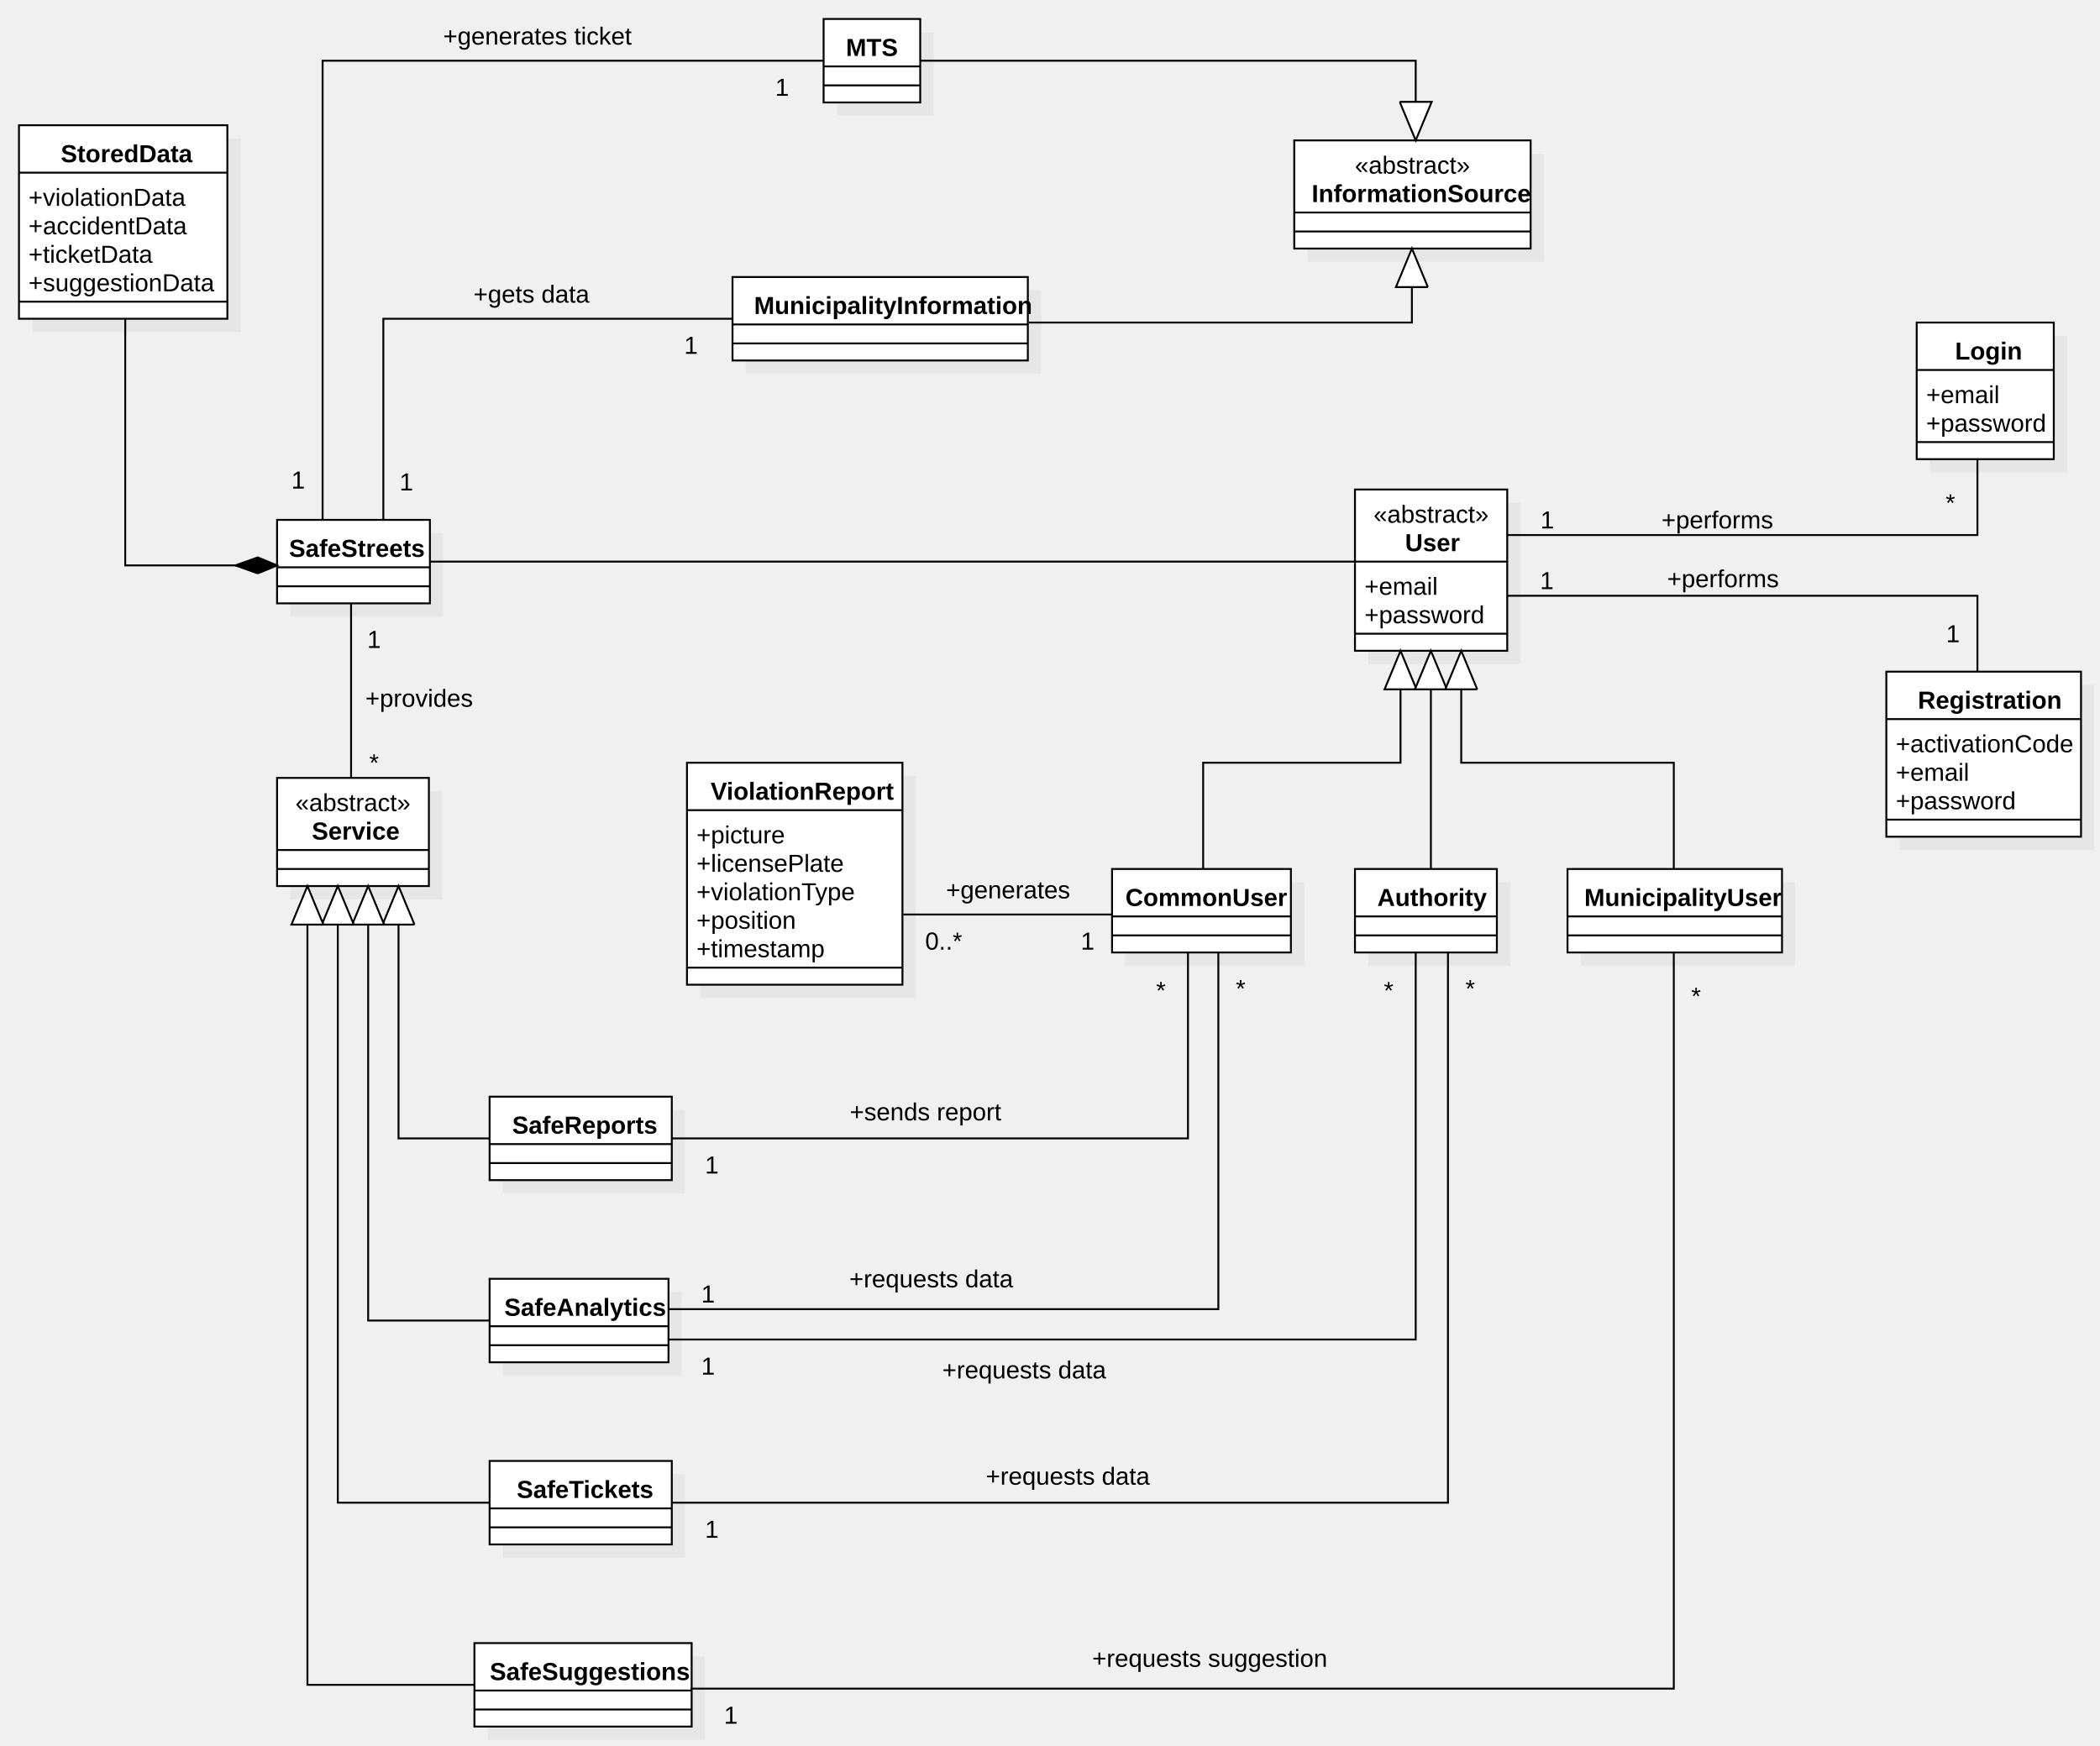
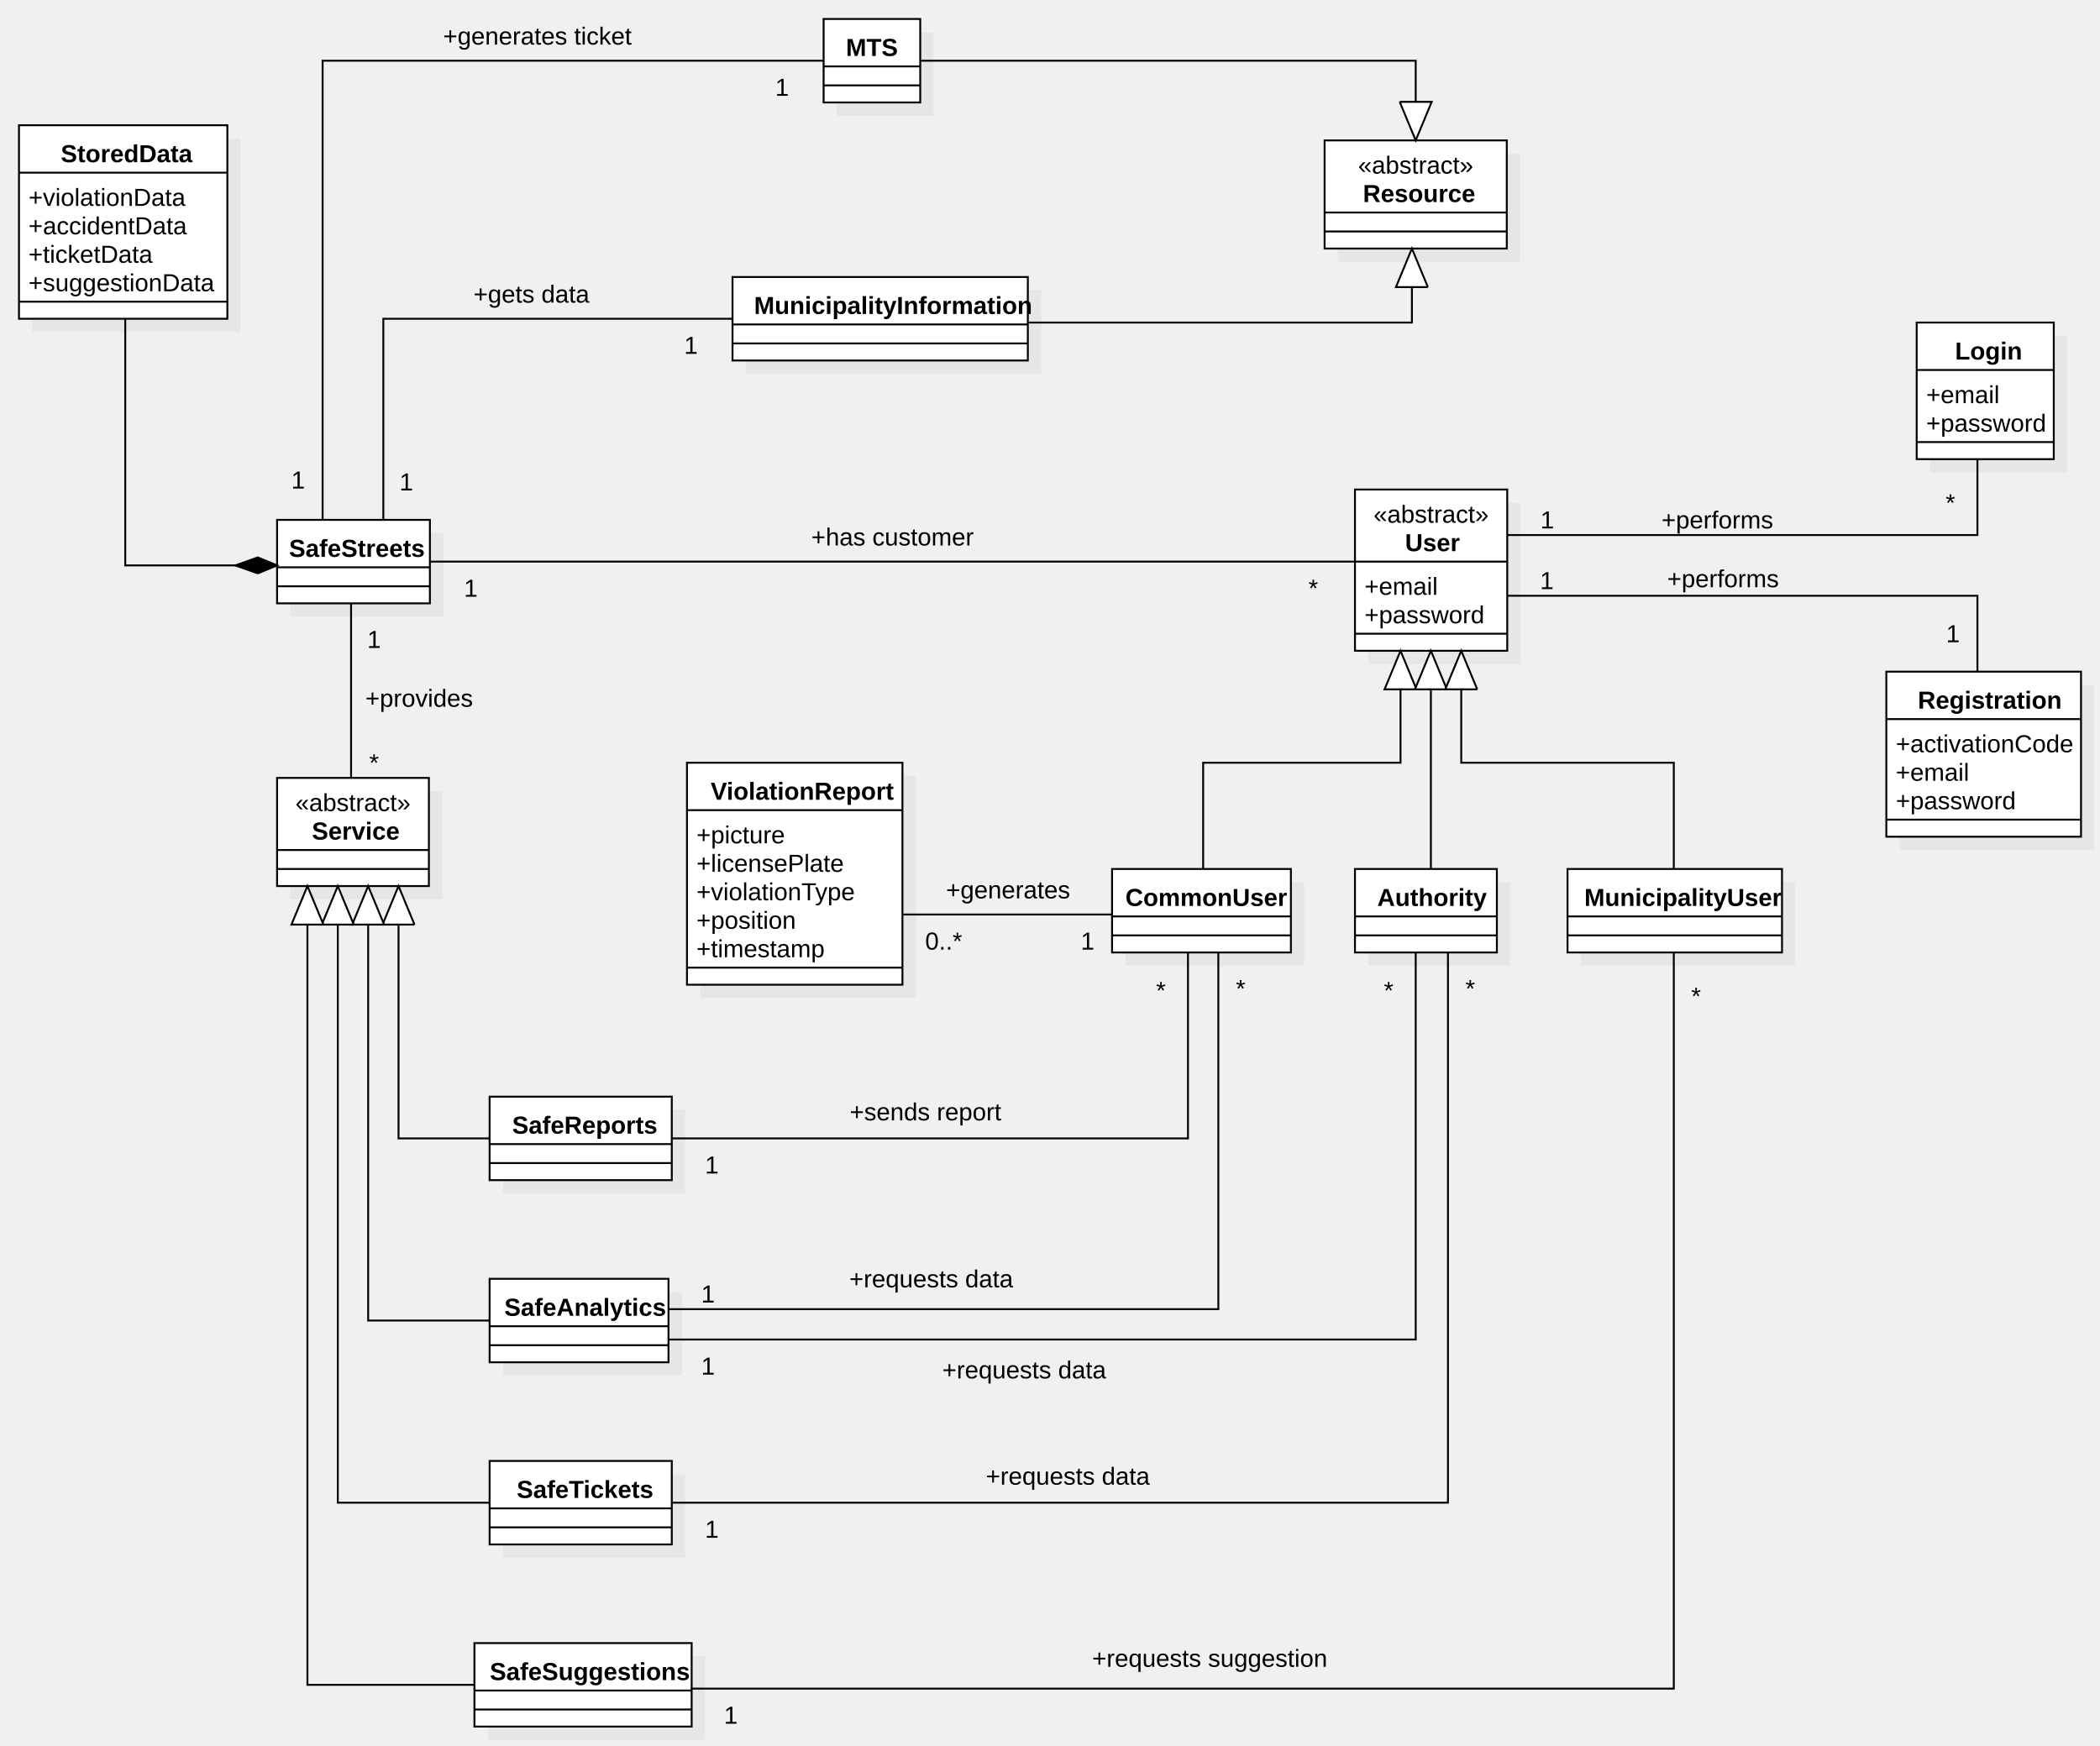
<svg xmlns="http://www.w3.org/2000/svg" version="1.1" width="1106.59" height="920">
  <defs />
  <g transform="translate(-78,-54) scale(1,1)">
    <rect fill="#C0C0C0" stroke="none" x="799" y="319" width="80.235" height="85" opacity="0.2" />
  </g>
  <g transform="translate(-78,-54) scale(1,1)">
    <rect fill="#ffffff" stroke="none" x="792" y="312" width="80.235" height="85" />
  </g>
  <g transform="translate(-78,-54) scale(1,1)">
    <path fill="none" stroke="#000000" d="M 792 312 L 872.235 312 L 872.235 397 L 792 397 L 792 312 Z Z" stroke-miterlimit="10" />
  </g>
  <g transform="translate(-78,-54) scale(1,1)">
    <path fill="none" stroke="#000000" d="M 792 350 L 872.235 350" stroke-miterlimit="10" />
  </g>
  <g transform="translate(-78,-54) scale(1,1)">
    <path fill="none" stroke="#000000" d="M 792 388 L 872.235 388" stroke-miterlimit="10" />
  </g>
  <g transform="translate(-78,-54) scale(1,1)">
    <g>
      <path fill="none" stroke="none" />
      <text fill="#000000" stroke="none" font-family="Arial" font-size="13px" font-style="normal" font-weight="normal" text-decoration="none" x="801.766" y="329.5">«abstract»</text>
    </g>
  </g>
  <g transform="translate(-78,-54) scale(1,1)">
    <g>
      <path fill="none" stroke="none" />
      <text fill="#000000" stroke="none" font-family="Arial" font-size="13px" font-style="normal" font-weight="bold" text-decoration="none" x="818.394" y="344.5">User</text>
    </g>
  </g>
  <g transform="translate(-78,-54) scale(1,1)">
    <g>
      <path fill="none" stroke="none" />
      <text fill="#000000" stroke="none" font-family="Arial" font-size="13px" font-style="normal" font-weight="normal" text-decoration="none" x="797" y="367.5">+email</text>
    </g>
  </g>
  <g transform="translate(-78,-54) scale(1,1)">
    <g>
      <path fill="none" stroke="none" />
      <text fill="#000000" stroke="none" font-family="Arial" font-size="13px" font-style="normal" font-weight="normal" text-decoration="none" x="797" y="382.5">+password</text>
    </g>
  </g>
  <g transform="translate(-78,-54) scale(1,1)">
    <rect fill="#C0C0C0" stroke="none" x="671" y="519" width="94.236" height="44" opacity="0.2" />
  </g>
  <g transform="translate(-78,-54) scale(1,1)">
    <rect fill="#ffffff" stroke="none" x="664" y="512" width="94.236" height="44" />
  </g>
  <g transform="translate(-78,-54) scale(1,1)">
    <path fill="none" stroke="#000000" d="M 664 512 L 758.236 512 L 758.236 556 L 664 556 L 664 512 Z Z" stroke-miterlimit="10" />
  </g>
  <g transform="translate(-78,-54) scale(1,1)">
    <path fill="none" stroke="#000000" d="M 664 537 L 758.236 537" stroke-miterlimit="10" />
  </g>
  <g transform="translate(-78,-54) scale(1,1)">
    <path fill="none" stroke="#000000" d="M 664 547 L 758.236 547" stroke-miterlimit="10" />
  </g>
  <g transform="translate(-78,-54) scale(1,1)">
    <g>
      <path fill="none" stroke="none" />
      <text fill="#000000" stroke="none" font-family="Arial" font-size="13px" font-style="normal" font-weight="bold" text-decoration="none" x="671.026" y="531.5">CommonUser</text>
    </g>
  </g>
  <g transform="translate(-78,-54) scale(1,1)">
    <rect fill="#C0C0C0" stroke="none" x="799" y="519" width="74.77" height="44" opacity="0.2" />
  </g>
  <g transform="translate(-78,-54) scale(1,1)">
    <rect fill="#ffffff" stroke="none" x="792" y="512" width="74.77" height="44" />
  </g>
  <g transform="translate(-78,-54) scale(1,1)">
    <path fill="none" stroke="#000000" d="M 792 512 L 866.77 512 L 866.77 556 L 792 556 L 792 512 Z Z" stroke-miterlimit="10" />
  </g>
  <g transform="translate(-78,-54) scale(1,1)">
    <path fill="none" stroke="#000000" d="M 792 537 L 866.77 537" stroke-miterlimit="10" />
  </g>
  <g transform="translate(-78,-54) scale(1,1)">
    <path fill="none" stroke="#000000" d="M 792 547 L 866.77 547" stroke-miterlimit="10" />
  </g>
  <g transform="translate(-78,-54) scale(1,1)">
    <g>
      <path fill="none" stroke="none" />
      <text fill="#000000" stroke="none" font-family="Arial" font-size="13px" font-style="normal" font-weight="bold" text-decoration="none" x="803.734" y="531.5">Authority</text>
    </g>
  </g>
  <g transform="translate(-78,-54) scale(1,1)">
    <rect fill="#C0C0C0" stroke="none" x="911" y="519" width="113.025" height="44" opacity="0.2" />
  </g>
  <g transform="translate(-78,-54) scale(1,1)">
    <rect fill="#ffffff" stroke="none" x="904" y="512" width="113.025" height="44" />
  </g>
  <g transform="translate(-78,-54) scale(1,1)">
    <path fill="none" stroke="#000000" d="M 904 512 L 1017.025 512 L 1017.025 556 L 904 556 L 904 512 Z Z" stroke-miterlimit="10" />
  </g>
  <g transform="translate(-78,-54) scale(1,1)">
    <path fill="none" stroke="#000000" d="M 904 537 L 1017.025 537" stroke-miterlimit="10" />
  </g>
  <g transform="translate(-78,-54) scale(1,1)">
    <path fill="none" stroke="#000000" d="M 904 547 L 1017.025 547" stroke-miterlimit="10" />
  </g>
  <g transform="translate(-78,-54) scale(1,1)">
    <g>
      <path fill="none" stroke="none" />
      <text fill="#000000" stroke="none" font-family="Arial" font-size="13px" font-style="normal" font-weight="bold" text-decoration="none" x="912.832" y="531.5">MunicipalityUser</text>
    </g>
  </g>
  <g transform="translate(-78,-54) scale(1,1)">
    <path fill="none" stroke="#000000" d="M 712 512 L 712 456 L 816 456 L 816 397" stroke-miterlimit="10" />
  </g>
  <g transform="translate(-78,-54) scale(1,1)">
    <path fill="#FFFFFF" stroke="none" d="M 824.419 417.325 L 816 397 L 807.581 417.325" />
  </g>
  <g transform="translate(-78,-54) scale(1,1)">
    <path fill="none" stroke="#000000" d="M 824.419 417.325 L 816 397 L 807.581 417.325 L 824.419 417.325" stroke-miterlimit="10" />
  </g>
  <g transform="translate(-78,-54) scale(1,1)">
    <path fill="none" stroke="#000000" d="M 832 512 L 832 397" stroke-miterlimit="10" />
  </g>
  <g transform="translate(-78,-54) scale(1,1)">
    <path fill="#FFFFFF" stroke="none" d="M 840.419 417.325 L 832 397 L 823.581 417.325" />
  </g>
  <g transform="translate(-78,-54) scale(1,1)">
    <path fill="none" stroke="#000000" d="M 840.419 417.325 L 832 397 L 823.581 417.325 L 840.419 417.325" stroke-miterlimit="10" />
  </g>
  <g transform="translate(-78,-54) scale(1,1)">
    <path fill="none" stroke="#000000" d="M 960 512 L 960 456 L 848 456 L 848 397" stroke-miterlimit="10" />
  </g>
  <g transform="translate(-78,-54) scale(1,1)">
    <path fill="#FFFFFF" stroke="none" d="M 856.419 417.325 L 848 397 L 839.581 417.325" />
  </g>
  <g transform="translate(-78,-54) scale(1,1)">
    <path fill="none" stroke="#000000" d="M 856.419 417.325 L 848 397 L 839.581 417.325 L 856.419 417.325" stroke-miterlimit="10" />
  </g>
  <g transform="translate(-78,-54) scale(1,1)">
    <rect fill="#C0C0C0" stroke="none" x="231" y="335" width="80.538" height="44" opacity="0.2" />
  </g>
  <g transform="translate(-78,-54) scale(1,1)">
    <rect fill="#ffffff" stroke="none" x="224" y="328" width="80.538" height="44" />
  </g>
  <g transform="translate(-78,-54) scale(1,1)">
    <path fill="none" stroke="#000000" d="M 224 328 L 304.538 328 L 304.538 372 L 224 372 L 224 328 Z Z" stroke-miterlimit="10" />
  </g>
  <g transform="translate(-78,-54) scale(1,1)">
    <path fill="none" stroke="#000000" d="M 224 353 L 304.538 353" stroke-miterlimit="10" />
  </g>
  <g transform="translate(-78,-54) scale(1,1)">
    <path fill="none" stroke="#000000" d="M 224 363 L 304.538 363" stroke-miterlimit="10" />
  </g>
  <g transform="translate(-78,-54) scale(1,1)">
    <g>
      <path fill="none" stroke="none" />
      <text fill="#000000" stroke="none" font-family="Arial" font-size="13px" font-style="normal" font-weight="bold" text-decoration="none" x="230.306" y="347.5">SafeStreets</text>
    </g>
  </g>
  <g transform="translate(-78,-54) scale(1,1)">
    <rect fill="#C0C0C0" stroke="none" x="343" y="639" width="96" height="44" opacity="0.2" />
  </g>
  <g transform="translate(-78,-54) scale(1,1)">
    <rect fill="#ffffff" stroke="none" x="336" y="632" width="96" height="44" />
  </g>
  <g transform="translate(-78,-54) scale(1,1)">
    <path fill="none" stroke="#000000" d="M 336 632 L 432 632 L 432 676 L 336 676 L 336 632 Z Z" stroke-miterlimit="10" />
  </g>
  <g transform="translate(-78,-54) scale(1,1)">
    <path fill="none" stroke="#000000" d="M 336 657 L 432 657" stroke-miterlimit="10" />
  </g>
  <g transform="translate(-78,-54) scale(1,1)">
    <path fill="none" stroke="#000000" d="M 336 667 L 432 667" stroke-miterlimit="10" />
  </g>
  <g transform="translate(-78,-54) scale(1,1)">
    <g>
      <path fill="none" stroke="none" />
      <text fill="#000000" stroke="none" font-family="Arial" font-size="13px" font-style="normal" font-weight="bold" text-decoration="none" x="347.869" y="651.5">SafeReports</text>
    </g>
  </g>
  <g transform="translate(-78,-54) scale(1,1)">
    <rect fill="#C0C0C0" stroke="none" x="343" y="735" width="94.262" height="44" opacity="0.2" />
  </g>
  <g transform="translate(-78,-54) scale(1,1)">
    <rect fill="#ffffff" stroke="none" x="336" y="728" width="94.262" height="44" />
  </g>
  <g transform="translate(-78,-54) scale(1,1)">
    <path fill="none" stroke="#000000" d="M 336 728 L 430.262 728 L 430.262 772 L 336 772 L 336 728 Z Z" stroke-miterlimit="10" />
  </g>
  <g transform="translate(-78,-54) scale(1,1)">
    <path fill="none" stroke="#000000" d="M 336 753 L 430.262 753" stroke-miterlimit="10" />
  </g>
  <g transform="translate(-78,-54) scale(1,1)">
    <path fill="none" stroke="#000000" d="M 336 763 L 430.262 763" stroke-miterlimit="10" />
  </g>
  <g transform="translate(-78,-54) scale(1,1)">
    <g>
      <path fill="none" stroke="none" />
      <text fill="#000000" stroke="none" font-family="Arial" font-size="13px" font-style="normal" font-weight="bold" text-decoration="none" x="343.75" y="747.5">SafeAnalytics</text>
    </g>
  </g>
  <g transform="translate(-78,-54) scale(1,1)">
    <rect fill="#C0C0C0" stroke="none" x="343" y="831" width="96" height="44" opacity="0.2" />
  </g>
  <g transform="translate(-78,-54) scale(1,1)">
    <rect fill="#ffffff" stroke="none" x="336" y="824" width="96" height="44" />
  </g>
  <g transform="translate(-78,-54) scale(1,1)">
    <path fill="none" stroke="#000000" d="M 336 824 L 432 824 L 432 868 L 336 868 L 336 824 Z Z" stroke-miterlimit="10" />
  </g>
  <g transform="translate(-78,-54) scale(1,1)">
    <path fill="none" stroke="#000000" d="M 336 849 L 432 849" stroke-miterlimit="10" />
  </g>
  <g transform="translate(-78,-54) scale(1,1)">
    <path fill="none" stroke="#000000" d="M 336 859 L 432 859" stroke-miterlimit="10" />
  </g>
  <g transform="translate(-78,-54) scale(1,1)">
    <g>
      <path fill="none" stroke="none" />
      <text fill="#000000" stroke="none" font-family="Arial" font-size="13px" font-style="normal" font-weight="bold" text-decoration="none" x="350.284" y="843.5">SafeTickets</text>
    </g>
  </g>
  <g transform="translate(-78,-54) scale(1,1)">
    <rect fill="#C0C0C0" stroke="none" x="335" y="927" width="114.466" height="44" opacity="0.2" />
  </g>
  <g transform="translate(-78,-54) scale(1,1)">
    <rect fill="#ffffff" stroke="none" x="328" y="920" width="114.466" height="44" />
  </g>
  <g transform="translate(-78,-54) scale(1,1)">
    <path fill="none" stroke="#000000" d="M 328 920 L 442.466 920 L 442.466 964 L 328 964 L 328 920 Z Z" stroke-miterlimit="10" />
  </g>
  <g transform="translate(-78,-54) scale(1,1)">
    <path fill="none" stroke="#000000" d="M 328 945 L 442.466 945" stroke-miterlimit="10" />
  </g>
  <g transform="translate(-78,-54) scale(1,1)">
    <path fill="none" stroke="#000000" d="M 328 955 L 442.466 955" stroke-miterlimit="10" />
  </g>
  <g transform="translate(-78,-54) scale(1,1)">
    <g>
      <path fill="none" stroke="none" />
      <text fill="#000000" stroke="none" font-family="Arial" font-size="13px" font-style="normal" font-weight="bold" text-decoration="none" x="336.086" y="939.5">SafeSuggestions</text>
    </g>
  </g>
  <g transform="translate(-78,-54) scale(1,1)">
    <path fill="none" stroke="#000000" d="M 305 350 L 792 350" stroke-miterlimit="10" />
  </g>
  <g transform="translate(-78,-54) scale(1,1)">
+     <g>
+       <path fill="none" stroke="none" />
+       <text fill="#000000" stroke="none" font-family="Arial" font-size="13px" font-style="normal" font-weight="normal" text-decoration="none" x="505.5" y="341.5">+has customer</text>
+     </g>
+   </g>
+   <g transform="translate(-78,-54) scale(1,1)">
+     <g>
+       <path fill="none" stroke="none" />
+       <text fill="#000000" stroke="none" font-family="Arial" font-size="13px" font-style="normal" font-weight="normal" text-decoration="none" x="322.5" y="368.5">1</text>
+     </g>
+   </g>
+   <g transform="translate(-78,-54) scale(1,1)">
+     <g>
+       <path fill="none" stroke="none" />
+       <text fill="#000000" stroke="none" font-family="Arial" font-size="13px" font-style="normal" font-weight="normal" text-decoration="none" x="767.5" y="368.5">*</text>
+     </g>
+   </g>
+   <g transform="translate(-78,-54) scale(1,1)">
    <path fill="none" stroke="#000000" d="M 432 654 L 704 654 L 704 556" stroke-miterlimit="10" />
  </g>
  <g transform="translate(-78,-54) scale(1,1)">
    <g>
      <path fill="none" stroke="none" />
      <text fill="#000000" stroke="none" font-family="Arial" font-size="13px" font-style="normal" font-weight="normal" text-decoration="none" x="525.75" y="644.5">+sends report</text>
    </g>
  </g>
  <g transform="translate(-78,-54) scale(1,1)">
    <g>
      <path fill="none" stroke="none" />
      <text fill="#000000" stroke="none" font-family="Arial" font-size="13px" font-style="normal" font-weight="normal" text-decoration="none" x="449.5" y="672.5">1</text>
    </g>
  </g>
  <g transform="translate(-78,-54) scale(1,1)">
    <g>
      <path fill="none" stroke="none" />
      <text fill="#000000" stroke="none" font-family="Arial" font-size="13px" font-style="normal" font-weight="normal" text-decoration="none" x="687.22" y="580.5">*</text>
    </g>
  </g>
  <g transform="translate(-78,-54) scale(1,1)">
    <path fill="none" stroke="#000000" d="M 430 744 L 720 744 L 720 556" stroke-miterlimit="10" />
  </g>
  <g transform="translate(-78,-54) scale(1,1)">
    <g>
      <path fill="none" stroke="none" />
      <text fill="#000000" stroke="none" font-family="Arial" font-size="13px" font-style="normal" font-weight="normal" text-decoration="none" x="525.5" y="732.5">+requests data</text>
    </g>
  </g>
  <g transform="translate(-78,-54) scale(1,1)">
    <g>
      <path fill="none" stroke="none" />
      <text fill="#000000" stroke="none" font-family="Arial" font-size="13px" font-style="normal" font-weight="normal" text-decoration="none" x="447.5" y="740.5">1</text>
    </g>
  </g>
  <g transform="translate(-78,-54) scale(1,1)">
    <g>
      <path fill="none" stroke="none" />
      <text fill="#000000" stroke="none" font-family="Arial" font-size="13px" font-style="normal" font-weight="normal" text-decoration="none" x="729.22" y="579.5">*</text>
    </g>
  </g>
  <g transform="translate(-78,-54) scale(1,1)">
    <path fill="none" stroke="#000000" d="M 430 760 L 824 760 L 824 556" stroke-miterlimit="10" />
  </g>
  <g transform="translate(-78,-54) scale(1,1)">
    <g>
      <path fill="none" stroke="none" />
      <text fill="#000000" stroke="none" font-family="Arial" font-size="13px" font-style="normal" font-weight="normal" text-decoration="none" x="574.5" y="780.5">+requests data</text>
    </g>
  </g>
  <g transform="translate(-78,-54) scale(1,1)">
    <g>
      <path fill="none" stroke="none" />
      <text fill="#000000" stroke="none" font-family="Arial" font-size="13px" font-style="normal" font-weight="normal" text-decoration="none" x="447.5" y="778.5">1</text>
    </g>
  </g>
  <g transform="translate(-78,-54) scale(1,1)">
    <g>
      <path fill="none" stroke="none" />
      <text fill="#000000" stroke="none" font-family="Arial" font-size="13px" font-style="normal" font-weight="normal" text-decoration="none" x="807.22" y="580.5">*</text>
    </g>
  </g>
  <g transform="translate(-78,-54) scale(1,1)">
    <path fill="none" stroke="#000000" d="M 432 846 L 841 846 L 841 556" stroke-miterlimit="10" />
  </g>
  <g transform="translate(-78,-54) scale(1,1)">
    <g>
      <path fill="none" stroke="none" />
      <text fill="#000000" stroke="none" font-family="Arial" font-size="13px" font-style="normal" font-weight="normal" text-decoration="none" x="597.5" y="836.5">+requests data</text>
    </g>
  </g>
  <g transform="translate(-78,-54) scale(1,1)">
    <g>
      <path fill="none" stroke="none" />
      <text fill="#000000" stroke="none" font-family="Arial" font-size="13px" font-style="normal" font-weight="normal" text-decoration="none" x="449.5" y="864.5">1</text>
    </g>
  </g>
  <g transform="translate(-78,-54) scale(1,1)">
    <g>
      <path fill="none" stroke="none" />
      <text fill="#000000" stroke="none" font-family="Arial" font-size="13px" font-style="normal" font-weight="normal" text-decoration="none" x="850.22" y="579.5">*</text>
    </g>
  </g>
  <g transform="translate(-78,-54) scale(1,1)">
    <path fill="none" stroke="#000000" d="M 442 944 L 960 944 L 960 556" stroke-miterlimit="10" />
  </g>
  <g transform="translate(-78,-54) scale(1,1)">
    <g>
      <path fill="none" stroke="none" />
      <text fill="#000000" stroke="none" font-family="Arial" font-size="13px" font-style="normal" font-weight="normal" text-decoration="none" x="653.5" y="932.5">+requests suggestion</text>
    </g>
  </g>
  <g transform="translate(-78,-54) scale(1,1)">
    <g>
      <path fill="none" stroke="none" />
      <text fill="#000000" stroke="none" font-family="Arial" font-size="13px" font-style="normal" font-weight="normal" text-decoration="none" x="459.5" y="962.5">1</text>
    </g>
  </g>
  <g transform="translate(-78,-54) scale(1,1)">
    <g>
      <path fill="none" stroke="none" />
      <text fill="#000000" stroke="none" font-family="Arial" font-size="13px" font-style="normal" font-weight="normal" text-decoration="none" x="969.22" y="583.5">*</text>
    </g>
  </g>
  <g transform="translate(-78,-54) scale(1,1)">
    <rect fill="#C0C0C0" stroke="none" x="447" y="463" width="113.542" height="117" opacity="0.2" />
  </g>
  <g transform="translate(-78,-54) scale(1,1)">
    <rect fill="#ffffff" stroke="none" x="440" y="456" width="113.542" height="117" />
  </g>
  <g transform="translate(-78,-54) scale(1,1)">
    <path fill="none" stroke="#000000" d="M 440 456 L 553.542 456 L 553.542 573 L 440 573 L 440 456 Z Z" stroke-miterlimit="10" />
  </g>
  <g transform="translate(-78,-54) scale(1,1)">
    <path fill="none" stroke="#000000" d="M 440 481 L 553.542 481" stroke-miterlimit="10" />
  </g>
  <g transform="translate(-78,-54) scale(1,1)">
    <path fill="none" stroke="#000000" d="M 440 564 L 553.542 564" stroke-miterlimit="10" />
  </g>
  <g transform="translate(-78,-54) scale(1,1)">
    <g>
      <path fill="none" stroke="none" />
      <text fill="#000000" stroke="none" font-family="Arial" font-size="13px" font-style="normal" font-weight="bold" text-decoration="none" x="452.445" y="475.5">ViolationReport</text>
    </g>
  </g>
  <g transform="translate(-78,-54) scale(1,1)">
    <g>
      <path fill="none" stroke="none" />
      <text fill="#000000" stroke="none" font-family="Arial" font-size="13px" font-style="normal" font-weight="normal" text-decoration="none" x="445" y="498.5">+picture</text>
    </g>
  </g>
  <g transform="translate(-78,-54) scale(1,1)">
    <g>
      <path fill="none" stroke="none" />
      <text fill="#000000" stroke="none" font-family="Arial" font-size="13px" font-style="normal" font-weight="normal" text-decoration="none" x="445" y="513.5">+licensePlate</text>
    </g>
  </g>
  <g transform="translate(-78,-54) scale(1,1)">
    <g>
      <path fill="none" stroke="none" />
      <text fill="#000000" stroke="none" font-family="Arial" font-size="13px" font-style="normal" font-weight="normal" text-decoration="none" x="445" y="528.5">+violationType</text>
    </g>
  </g>
  <g transform="translate(-78,-54) scale(1,1)">
    <g>
      <path fill="none" stroke="none" />
      <text fill="#000000" stroke="none" font-family="Arial" font-size="13px" font-style="normal" font-weight="normal" text-decoration="none" x="445" y="543.5">+position</text>
    </g>
  </g>
  <g transform="translate(-78,-54) scale(1,1)">
    <g>
      <path fill="none" stroke="none" />
      <text fill="#000000" stroke="none" font-family="Arial" font-size="13px" font-style="normal" font-weight="normal" text-decoration="none" x="445" y="558.5">+timestamp</text>
    </g>
  </g>
  <g transform="translate(-78,-54) scale(1,1)">
    <path fill="none" stroke="#000000" d="M 554 536 L 664 536" stroke-miterlimit="10" />
  </g>
  <g transform="translate(-78,-54) scale(1,1)">
    <g>
      <path fill="none" stroke="none" />
      <text fill="#000000" stroke="none" font-family="Arial" font-size="13px" font-style="normal" font-weight="normal" text-decoration="none" x="576.5" y="527.5">+generates</text>
    </g>
  </g>
  <g transform="translate(-78,-54) scale(1,1)">
    <g>
      <path fill="none" stroke="none" />
      <text fill="#000000" stroke="none" font-family="Arial" font-size="13px" font-style="normal" font-weight="normal" text-decoration="none" x="565.5" y="554.5">0..*</text>
    </g>
  </g>
  <g transform="translate(-78,-54) scale(1,1)">
    <g>
      <path fill="none" stroke="none" />
      <text fill="#000000" stroke="none" font-family="Arial" font-size="13px" font-style="normal" font-weight="normal" text-decoration="none" x="647.5" y="554.5">1</text>
    </g>
  </g>
  <g transform="translate(-78,-54) scale(1,1)">
    <rect fill="#C0C0C0" stroke="none" x="1095" y="231" width="72.235" height="72" opacity="0.2" />
  </g>
  <g transform="translate(-78,-54) scale(1,1)">
    <rect fill="#ffffff" stroke="none" x="1088" y="224" width="72.235" height="72" />
  </g>
  <g transform="translate(-78,-54) scale(1,1)">
    <path fill="none" stroke="#000000" d="M 1088 224 L 1160.235 224 L 1160.235 296 L 1088 296 L 1088 224 Z Z" stroke-miterlimit="10" />
  </g>
  <g transform="translate(-78,-54) scale(1,1)">
    <path fill="none" stroke="#000000" d="M 1088 249 L 1160.235 249" stroke-miterlimit="10" />
  </g>
  <g transform="translate(-78,-54) scale(1,1)">
    <path fill="none" stroke="#000000" d="M 1088 287 L 1160.235 287" stroke-miterlimit="10" />
  </g>
  <g transform="translate(-78,-54) scale(1,1)">
    <g>
      <path fill="none" stroke="none" />
      <text fill="#000000" stroke="none" font-family="Arial" font-size="13px" font-style="normal" font-weight="bold" text-decoration="none" x="1108.214" y="243.5">Login</text>
    </g>
  </g>
  <g transform="translate(-78,-54) scale(1,1)">
    <g>
      <path fill="none" stroke="none" />
      <text fill="#000000" stroke="none" font-family="Arial" font-size="13px" font-style="normal" font-weight="normal" text-decoration="none" x="1093" y="266.5">+email</text>
    </g>
  </g>
  <g transform="translate(-78,-54) scale(1,1)">
    <g>
      <path fill="none" stroke="none" />
      <text fill="#000000" stroke="none" font-family="Arial" font-size="13px" font-style="normal" font-weight="normal" text-decoration="none" x="1093" y="281.5">+password</text>
    </g>
  </g>
  <g transform="translate(-78,-54) scale(1,1)">
    <rect fill="#C0C0C0" stroke="none" x="1079" y="415" width="102.59" height="87" opacity="0.2" />
  </g>
  <g transform="translate(-78,-54) scale(1,1)">
    <rect fill="#ffffff" stroke="none" x="1072" y="408" width="102.59" height="87" />
  </g>
  <g transform="translate(-78,-54) scale(1,1)">
    <path fill="none" stroke="#000000" d="M 1072 408 L 1174.59 408 L 1174.59 495 L 1072 495 L 1072 408 Z Z" stroke-miterlimit="10" />
  </g>
  <g transform="translate(-78,-54) scale(1,1)">
    <path fill="none" stroke="#000000" d="M 1072 433 L 1174.59 433" stroke-miterlimit="10" />
  </g>
  <g transform="translate(-78,-54) scale(1,1)">
    <path fill="none" stroke="#000000" d="M 1072 486 L 1174.59 486" stroke-miterlimit="10" />
  </g>
  <g transform="translate(-78,-54) scale(1,1)">
    <g>
      <path fill="none" stroke="none" />
      <text fill="#000000" stroke="none" font-family="Arial" font-size="13px" font-style="normal" font-weight="bold" text-decoration="none" x="1088.611" y="427.5">Registration</text>
    </g>
  </g>
  <g transform="translate(-78,-54) scale(1,1)">
    <g>
      <path fill="none" stroke="none" />
      <text fill="#000000" stroke="none" font-family="Arial" font-size="13px" font-style="normal" font-weight="normal" text-decoration="none" x="1077" y="450.5">+activationCode</text>
    </g>
  </g>
  <g transform="translate(-78,-54) scale(1,1)">
    <g>
      <path fill="none" stroke="none" />
      <text fill="#000000" stroke="none" font-family="Arial" font-size="13px" font-style="normal" font-weight="normal" text-decoration="none" x="1077" y="465.5">+email</text>
    </g>
  </g>
  <g transform="translate(-78,-54) scale(1,1)">
    <g>
      <path fill="none" stroke="none" />
      <text fill="#000000" stroke="none" font-family="Arial" font-size="13px" font-style="normal" font-weight="normal" text-decoration="none" x="1077" y="480.5">+password</text>
    </g>
  </g>
  <g transform="translate(-78,-54) scale(1,1)">
    <path fill="none" stroke="#000000" d="M 872 336 L 1120 336 L 1120 296" stroke-miterlimit="10" />
  </g>
  <g transform="translate(-78,-54) scale(1,1)">
    <g>
      <path fill="none" stroke="none" />
      <text fill="#000000" stroke="none" font-family="Arial" font-size="13px" font-style="normal" font-weight="normal" text-decoration="none" x="953.5" y="332.5">+performs</text>
    </g>
  </g>
  <g transform="translate(-78,-54) scale(1,1)">
    <g>
      <path fill="none" stroke="none" />
      <text fill="#000000" stroke="none" font-family="Arial" font-size="13px" font-style="normal" font-weight="normal" text-decoration="none" x="889.727" y="332.5">1</text>
    </g>
  </g>
  <g transform="translate(-78,-54) scale(1,1)">
    <g>
      <path fill="none" stroke="none" />
      <text fill="#000000" stroke="none" font-family="Arial" font-size="13px" font-style="normal" font-weight="normal" text-decoration="none" x="1103.22" y="323.5">*</text>
    </g>
  </g>
  <g transform="translate(-78,-54) scale(1,1)">
    <path fill="none" stroke="#000000" d="M 872 368 L 1120 368 L 1120 408" stroke-miterlimit="10" />
  </g>
  <g transform="translate(-78,-54) scale(1,1)">
    <g>
      <path fill="none" stroke="none" />
      <text fill="#000000" stroke="none" font-family="Arial" font-size="13px" font-style="normal" font-weight="normal" text-decoration="none" x="956.5" y="363.5">+performs</text>
    </g>
  </g>
  <g transform="translate(-78,-54) scale(1,1)">
    <g>
      <path fill="none" stroke="none" />
      <text fill="#000000" stroke="none" font-family="Arial" font-size="13px" font-style="normal" font-weight="normal" text-decoration="none" x="889.5" y="364.5">1</text>
    </g>
  </g>
  <g transform="translate(-78,-54) scale(1,1)">
    <g>
      <path fill="none" stroke="none" />
      <text fill="#000000" stroke="none" font-family="Arial" font-size="13px" font-style="normal" font-weight="normal" text-decoration="none" x="1103.5" y="392.5">1</text>
    </g>
  </g>
  <g transform="translate(-78,-54) scale(1,1)">
    <rect fill="#C0C0C0" stroke="none" x="231" y="471" width="80" height="57" opacity="0.2" />
  </g>
  <g transform="translate(-78,-54) scale(1,1)">
    <rect fill="#ffffff" stroke="none" x="224" y="464" width="80" height="57" />
  </g>
  <g transform="translate(-78,-54) scale(1,1)">
    <path fill="none" stroke="#000000" d="M 224 464 L 304 464 L 304 521 L 224 521 L 224 464 Z Z" stroke-miterlimit="10" />
  </g>
  <g transform="translate(-78,-54) scale(1,1)">
    <path fill="none" stroke="#000000" d="M 224 502 L 304 502" stroke-miterlimit="10" />
  </g>
  <g transform="translate(-78,-54) scale(1,1)">
    <path fill="none" stroke="#000000" d="M 224 512 L 304 512" stroke-miterlimit="10" />
  </g>
  <g transform="translate(-78,-54) scale(1,1)">
    <g>
      <path fill="none" stroke="none" />
      <text fill="#000000" stroke="none" font-family="Arial" font-size="13px" font-style="normal" font-weight="normal" text-decoration="none" x="233.649" y="481.5">«abstract»</text>
    </g>
  </g>
  <g transform="translate(-78,-54) scale(1,1)">
    <g>
      <path fill="none" stroke="none" />
      <text fill="#000000" stroke="none" font-family="Arial" font-size="13px" font-style="normal" font-weight="bold" text-decoration="none" x="242.326" y="496.5">Service</text>
    </g>
  </g>
  <g transform="translate(-78,-54) scale(1,1)">
    <path fill="none" stroke="#000000" d="M 263 464 L 263 372" stroke-miterlimit="10" />
  </g>
  <g transform="translate(-78,-54) scale(1,1)">
    <g>
      <path fill="none" stroke="none" />
      <text fill="#000000" stroke="none" font-family="Arial" font-size="13px" font-style="normal" font-weight="normal" text-decoration="none" x="270.5" y="426.5">+provides</text>
    </g>
  </g>
  <g transform="translate(-78,-54) scale(1,1)">
    <g>
      <path fill="none" stroke="none" />
      <text fill="#000000" stroke="none" font-family="Arial" font-size="13px" font-style="normal" font-weight="normal" text-decoration="none" x="272.585" y="460.5">*</text>
    </g>
  </g>
  <g transform="translate(-78,-54) scale(1,1)">
    <g>
      <path fill="none" stroke="none" />
      <text fill="#000000" stroke="none" font-family="Arial" font-size="13px" font-style="normal" font-weight="normal" text-decoration="none" x="271.5" y="395.5">1</text>
    </g>
  </g>
  <g transform="translate(-78,-54) scale(1,1)">
    <path fill="none" stroke="#000000" d="M 336 654 L 288 654 L 288 521" stroke-miterlimit="10" />
  </g>
  <g transform="translate(-78,-54) scale(1,1)">
    <path fill="#FFFFFF" stroke="none" d="M 296.419 541.325 L 288 521 L 279.581 541.325" />
  </g>
  <g transform="translate(-78,-54) scale(1,1)">
    <path fill="none" stroke="#000000" d="M 296.419 541.325 L 288 521 L 279.581 541.325 L 296.419 541.325" stroke-miterlimit="10" />
  </g>
  <g transform="translate(-78,-54) scale(1,1)">
    <path fill="none" stroke="#000000" d="M 336 750 L 272 750 L 272 521" stroke-miterlimit="10" />
  </g>
  <g transform="translate(-78,-54) scale(1,1)">
    <path fill="#FFFFFF" stroke="none" d="M 280.419 541.325 L 272 521 L 263.581 541.325" />
  </g>
  <g transform="translate(-78,-54) scale(1,1)">
    <path fill="none" stroke="#000000" d="M 280.419 541.325 L 272 521 L 263.581 541.325 L 280.419 541.325" stroke-miterlimit="10" />
  </g>
  <g transform="translate(-78,-54) scale(1,1)">
    <path fill="none" stroke="#000000" d="M 336 846 L 256 846 L 256 521" stroke-miterlimit="10" />
  </g>
  <g transform="translate(-78,-54) scale(1,1)">
    <path fill="#FFFFFF" stroke="none" d="M 264.419 541.325 L 256 521 L 247.581 541.325" />
  </g>
  <g transform="translate(-78,-54) scale(1,1)">
    <path fill="none" stroke="#000000" d="M 264.419 541.325 L 256 521 L 247.581 541.325 L 264.419 541.325" stroke-miterlimit="10" />
  </g>
  <g transform="translate(-78,-54) scale(1,1)">
    <path fill="none" stroke="#000000" d="M 328 942 L 240 942 L 240 521" stroke-miterlimit="10" />
  </g>
  <g transform="translate(-78,-54) scale(1,1)">
    <path fill="#FFFFFF" stroke="none" d="M 248.419 541.325 L 240 521 L 231.581 541.325" />
  </g>
  <g transform="translate(-78,-54) scale(1,1)">
    <path fill="none" stroke="#000000" d="M 248.419 541.325 L 240 521 L 231.581 541.325 L 248.419 541.325" stroke-miterlimit="10" />
  </g>
  <g transform="translate(-78,-54) scale(1,1)">
    <rect fill="#C0C0C0" stroke="none" x="519" y="71" width="50.92" height="44" opacity="0.2" />
  </g>
  <g transform="translate(-78,-54) scale(1,1)">
    <rect fill="#ffffff" stroke="none" x="512" y="64" width="50.92" height="44" />
  </g>
  <g transform="translate(-78,-54) scale(1,1)">
    <path fill="none" stroke="#000000" d="M 512 64 L 562.92 64 L 562.92 108 L 512 108 L 512 64 Z Z" stroke-miterlimit="10" />
  </g>
  <g transform="translate(-78,-54) scale(1,1)">
    <path fill="none" stroke="#000000" d="M 512 89 L 562.92 89" stroke-miterlimit="10" />
  </g>
  <g transform="translate(-78,-54) scale(1,1)">
    <path fill="none" stroke="#000000" d="M 512 99 L 562.92 99" stroke-miterlimit="10" />
  </g>
  <g transform="translate(-78,-54) scale(1,1)">
    <g>
      <path fill="none" stroke="none" />
      <text fill="#000000" stroke="none" font-family="Arial" font-size="13px" font-style="normal" font-weight="bold" text-decoration="none" x="523.74" y="83.5">MTS</text>
    </g>
  </g>
  <g transform="translate(-78,-54) scale(1,1)">
    <rect fill="#C0C0C0" stroke="none" x="471" y="207" width="155.612" height="44" opacity="0.2" />
  </g>
  <g transform="translate(-78,-54) scale(1,1)">
    <rect fill="#ffffff" stroke="none" x="464" y="200" width="155.612" height="44" />
  </g>
  <g transform="translate(-78,-54) scale(1,1)">
    <path fill="none" stroke="#000000" d="M 464 200 L 619.612 200 L 619.612 244 L 464 244 L 464 200 Z Z" stroke-miterlimit="10" />
  </g>
  <g transform="translate(-78,-54) scale(1,1)">
    <path fill="none" stroke="#000000" d="M 464 225 L 619.612 225" stroke-miterlimit="10" />
  </g>
  <g transform="translate(-78,-54) scale(1,1)">
    <path fill="none" stroke="#000000" d="M 464 235 L 619.612 235" stroke-miterlimit="10" />
  </g>
  <g transform="translate(-78,-54) scale(1,1)">
    <g>
      <path fill="none" stroke="none" />
      <text fill="#000000" stroke="none" font-family="Arial" font-size="13px" font-style="normal" font-weight="bold" text-decoration="none" x="475.333" y="219.5">MunicipalityInformation</text>
    </g>
  </g>
  <g transform="translate(-78,-54) scale(1,1)">
    <path fill="none" stroke="#000000" d="M 248 328 L 248 86 L 512 86" stroke-miterlimit="10" />
  </g>
  <g transform="translate(-78,-54) scale(1,1)">
    <g>
      <path fill="none" stroke="none" />
      <text fill="#000000" stroke="none" font-family="Arial" font-size="13px" font-style="normal" font-weight="normal" text-decoration="none" x="311.5" y="77.5">+generates ticket</text>
    </g>
  </g>
  <g transform="translate(-78,-54) scale(1,1)">
    <g>
      <path fill="none" stroke="none" />
      <text fill="#000000" stroke="none" font-family="Arial" font-size="13px" font-style="normal" font-weight="normal" text-decoration="none" x="231.5" y="311.5">1</text>
    </g>
  </g>
  <g transform="translate(-78,-54) scale(1,1)">
    <g>
      <path fill="none" stroke="none" />
      <text fill="#000000" stroke="none" font-family="Arial" font-size="13px" font-style="normal" font-weight="normal" text-decoration="none" x="486.5" y="104.5">1</text>
    </g>
  </g>
  <g transform="translate(-78,-54) scale(1,1)">
    <path fill="none" stroke="#000000" d="M 280 328 L 280 222 L 464 222" stroke-miterlimit="10" />
  </g>
  <g transform="translate(-78,-54) scale(1,1)">
    <g>
      <path fill="none" stroke="none" />
      <text fill="#000000" stroke="none" font-family="Arial" font-size="13px" font-style="normal" font-weight="normal" text-decoration="none" x="327.5" y="213.5">+gets data</text>
    </g>
  </g>
  <g transform="translate(-78,-54) scale(1,1)">
    <g>
      <path fill="none" stroke="none" />
      <text fill="#000000" stroke="none" font-family="Arial" font-size="13px" font-style="normal" font-weight="normal" text-decoration="none" x="288.5" y="312.5">1</text>
    </g>
  </g>
  <g transform="translate(-78,-54) scale(1,1)">
    <g>
      <path fill="none" stroke="none" />
      <text fill="#000000" stroke="none" font-family="Arial" font-size="13px" font-style="normal" font-weight="normal" text-decoration="none" x="438.5" y="240.5">1</text>
    </g>
  </g>
  <g transform="translate(-78,-54) scale(1,1)">
    <rect fill="#C0C0C0" stroke="none" x="95" y="127" width="109.807" height="102" opacity="0.2" />
  </g>
  <g transform="translate(-78,-54) scale(1,1)">
    <rect fill="#ffffff" stroke="none" x="88" y="120" width="109.807" height="102" />
  </g>
  <g transform="translate(-78,-54) scale(1,1)">
    <path fill="none" stroke="#000000" d="M 88 120 L 197.807 120 L 197.807 222 L 88 222 L 88 120 Z Z" stroke-miterlimit="10" />
  </g>
  <g transform="translate(-78,-54) scale(1,1)">
    <path fill="none" stroke="#000000" d="M 88 145 L 197.807 145" stroke-miterlimit="10" />
  </g>
  <g transform="translate(-78,-54) scale(1,1)">
    <path fill="none" stroke="#000000" d="M 88 213 L 197.807 213" stroke-miterlimit="10" />
  </g>
  <g transform="translate(-78,-54) scale(1,1)">
    <g>
      <path fill="none" stroke="none" />
      <text fill="#000000" stroke="none" font-family="Arial" font-size="13px" font-style="normal" font-weight="bold" text-decoration="none" x="110.023" y="139.5">StoredData</text>
    </g>
  </g>
  <g transform="translate(-78,-54) scale(1,1)">
    <g>
      <path fill="none" stroke="none" />
      <text fill="#000000" stroke="none" font-family="Arial" font-size="13px" font-style="normal" font-weight="normal" text-decoration="none" x="93" y="162.5">+violationData</text>
    </g>
  </g>
  <g transform="translate(-78,-54) scale(1,1)">
    <g>
      <path fill="none" stroke="none" />
      <text fill="#000000" stroke="none" font-family="Arial" font-size="13px" font-style="normal" font-weight="normal" text-decoration="none" x="93" y="177.5">+accidentData</text>
    </g>
  </g>
  <g transform="translate(-78,-54) scale(1,1)">
    <g>
      <path fill="none" stroke="none" />
      <text fill="#000000" stroke="none" font-family="Arial" font-size="13px" font-style="normal" font-weight="normal" text-decoration="none" x="93" y="192.5">+ticketData</text>
    </g>
  </g>
  <g transform="translate(-78,-54) scale(1,1)">
    <g>
      <path fill="none" stroke="none" />
      <text fill="#000000" stroke="none" font-family="Arial" font-size="13px" font-style="normal" font-weight="normal" text-decoration="none" x="93" y="207.5">+suggestionData</text>
    </g>
  </g>
  <g transform="translate(-78,-54) scale(1,1)">
    <path fill="none" stroke="#000000" d="M 144 222 L 144 352 L 224 352" stroke-miterlimit="10" />
  </g>
  <g transform="translate(-78,-54) scale(1,1)">
    <path fill="#000000" stroke="none" d="M 213.837 356.21 L 224 352 L 213.837 347.79 L 202 352" />
  </g>
  <g transform="translate(-78,-54) scale(1,1)">
    <path fill="none" stroke="#000000" d="M 213.837 356.21 L 224 352 L 213.837 347.79 L 202 352 L 213.837 356.21" stroke-miterlimit="10" />
  </g>
  <g transform="translate(-78,-54) scale(1,1)">
-     <rect fill="#C0C0C0" stroke="none" x="767" y="135" width="124.565" height="57" opacity="0.2" />
-   </g>
-   <g transform="translate(-78,-54) scale(1,1)">
-     <rect fill="#ffffff" stroke="none" x="760" y="128" width="124.565" height="57" />
-   </g>
-   <g transform="translate(-78,-54) scale(1,1)">
-     <path fill="none" stroke="#000000" d="M 760 128 L 884.565 128 L 884.565 185 L 760 185 L 760 128 Z Z" stroke-miterlimit="10" />
-   </g>
-   <g transform="translate(-78,-54) scale(1,1)">
-     <path fill="none" stroke="#000000" d="M 760 166 L 884.565 166" stroke-miterlimit="10" />
-   </g>
-   <g transform="translate(-78,-54) scale(1,1)">
-     <path fill="none" stroke="#000000" d="M 760 176 L 884.565 176" stroke-miterlimit="10" />
-   </g>
-   <g transform="translate(-78,-54) scale(1,1)">
-     <g>
-       <path fill="none" stroke="none" />
-       <text fill="#000000" stroke="none" font-family="Arial" font-size="13px" font-style="normal" font-weight="normal" text-decoration="none" x="791.931" y="145.5">«abstract»</text>
-     </g>
-   </g>
-   <g transform="translate(-78,-54) scale(1,1)">
-     <g>
-       <path fill="none" stroke="none" />
-       <text fill="#000000" stroke="none" font-family="Arial" font-size="13px" font-style="normal" font-weight="bold" text-decoration="none" x="769.172" y="160.5">InformationSource</text>
+     <rect fill="#C0C0C0" stroke="none" x="783" y="135" width="96" height="57" opacity="0.2" />
+   </g>
+   <g transform="translate(-78,-54) scale(1,1)">
+     <rect fill="#ffffff" stroke="none" x="776" y="128" width="96" height="57" />
+   </g>
+   <g transform="translate(-78,-54) scale(1,1)">
+     <path fill="none" stroke="#000000" d="M 776 128 L 872 128 L 872 185 L 776 185 L 776 128 Z Z" stroke-miterlimit="10" />
+   </g>
+   <g transform="translate(-78,-54) scale(1,1)">
+     <path fill="none" stroke="#000000" d="M 776 166 L 872 166" stroke-miterlimit="10" />
+   </g>
+   <g transform="translate(-78,-54) scale(1,1)">
+     <path fill="none" stroke="#000000" d="M 776 176 L 872 176" stroke-miterlimit="10" />
+   </g>
+   <g transform="translate(-78,-54) scale(1,1)">
+     <g>
+       <path fill="none" stroke="none" />
+       <text fill="#000000" stroke="none" font-family="Arial" font-size="13px" font-style="normal" font-weight="normal" text-decoration="none" x="793.649" y="145.5">«abstract»</text>
+     </g>
+   </g>
+   <g transform="translate(-78,-54) scale(1,1)">
+     <g>
+       <path fill="none" stroke="none" />
+       <text fill="#000000" stroke="none" font-family="Arial" font-size="13px" font-style="normal" font-weight="bold" text-decoration="none" x="796.181" y="160.5">Resource</text>
    </g>
  </g>
  <g transform="translate(-78,-54) scale(1,1)">
    <path fill="none" stroke="#000000" d="M 620 224 L 822 224 L 822 185" stroke-miterlimit="10" />
  </g>
  <g transform="translate(-78,-54) scale(1,1)">
    <path fill="#FFFFFF" stroke="none" d="M 830.419 205.325 L 822 185 L 813.581 205.325" />
  </g>
  <g transform="translate(-78,-54) scale(1,1)">
    <path fill="none" stroke="#000000" d="M 830.419 205.325 L 822 185 L 813.581 205.325 L 830.419 205.325" stroke-miterlimit="10" />
  </g>
  <g transform="translate(-78,-54) scale(1,1)">
    <path fill="none" stroke="#000000" d="M 563 86 L 824 86 L 824 128" stroke-miterlimit="10" />
  </g>
  <g transform="translate(-78,-54) scale(1,1)">
    <path fill="#FFFFFF" stroke="none" d="M 815.581 107.675 L 824 128 L 832.419 107.675" />
  </g>
  <g transform="translate(-78,-54) scale(1,1)">
    <path fill="none" stroke="#000000" d="M 815.581 107.675 L 824 128 L 832.419 107.675 L 815.581 107.675" stroke-miterlimit="10" />
  </g>
</svg>
